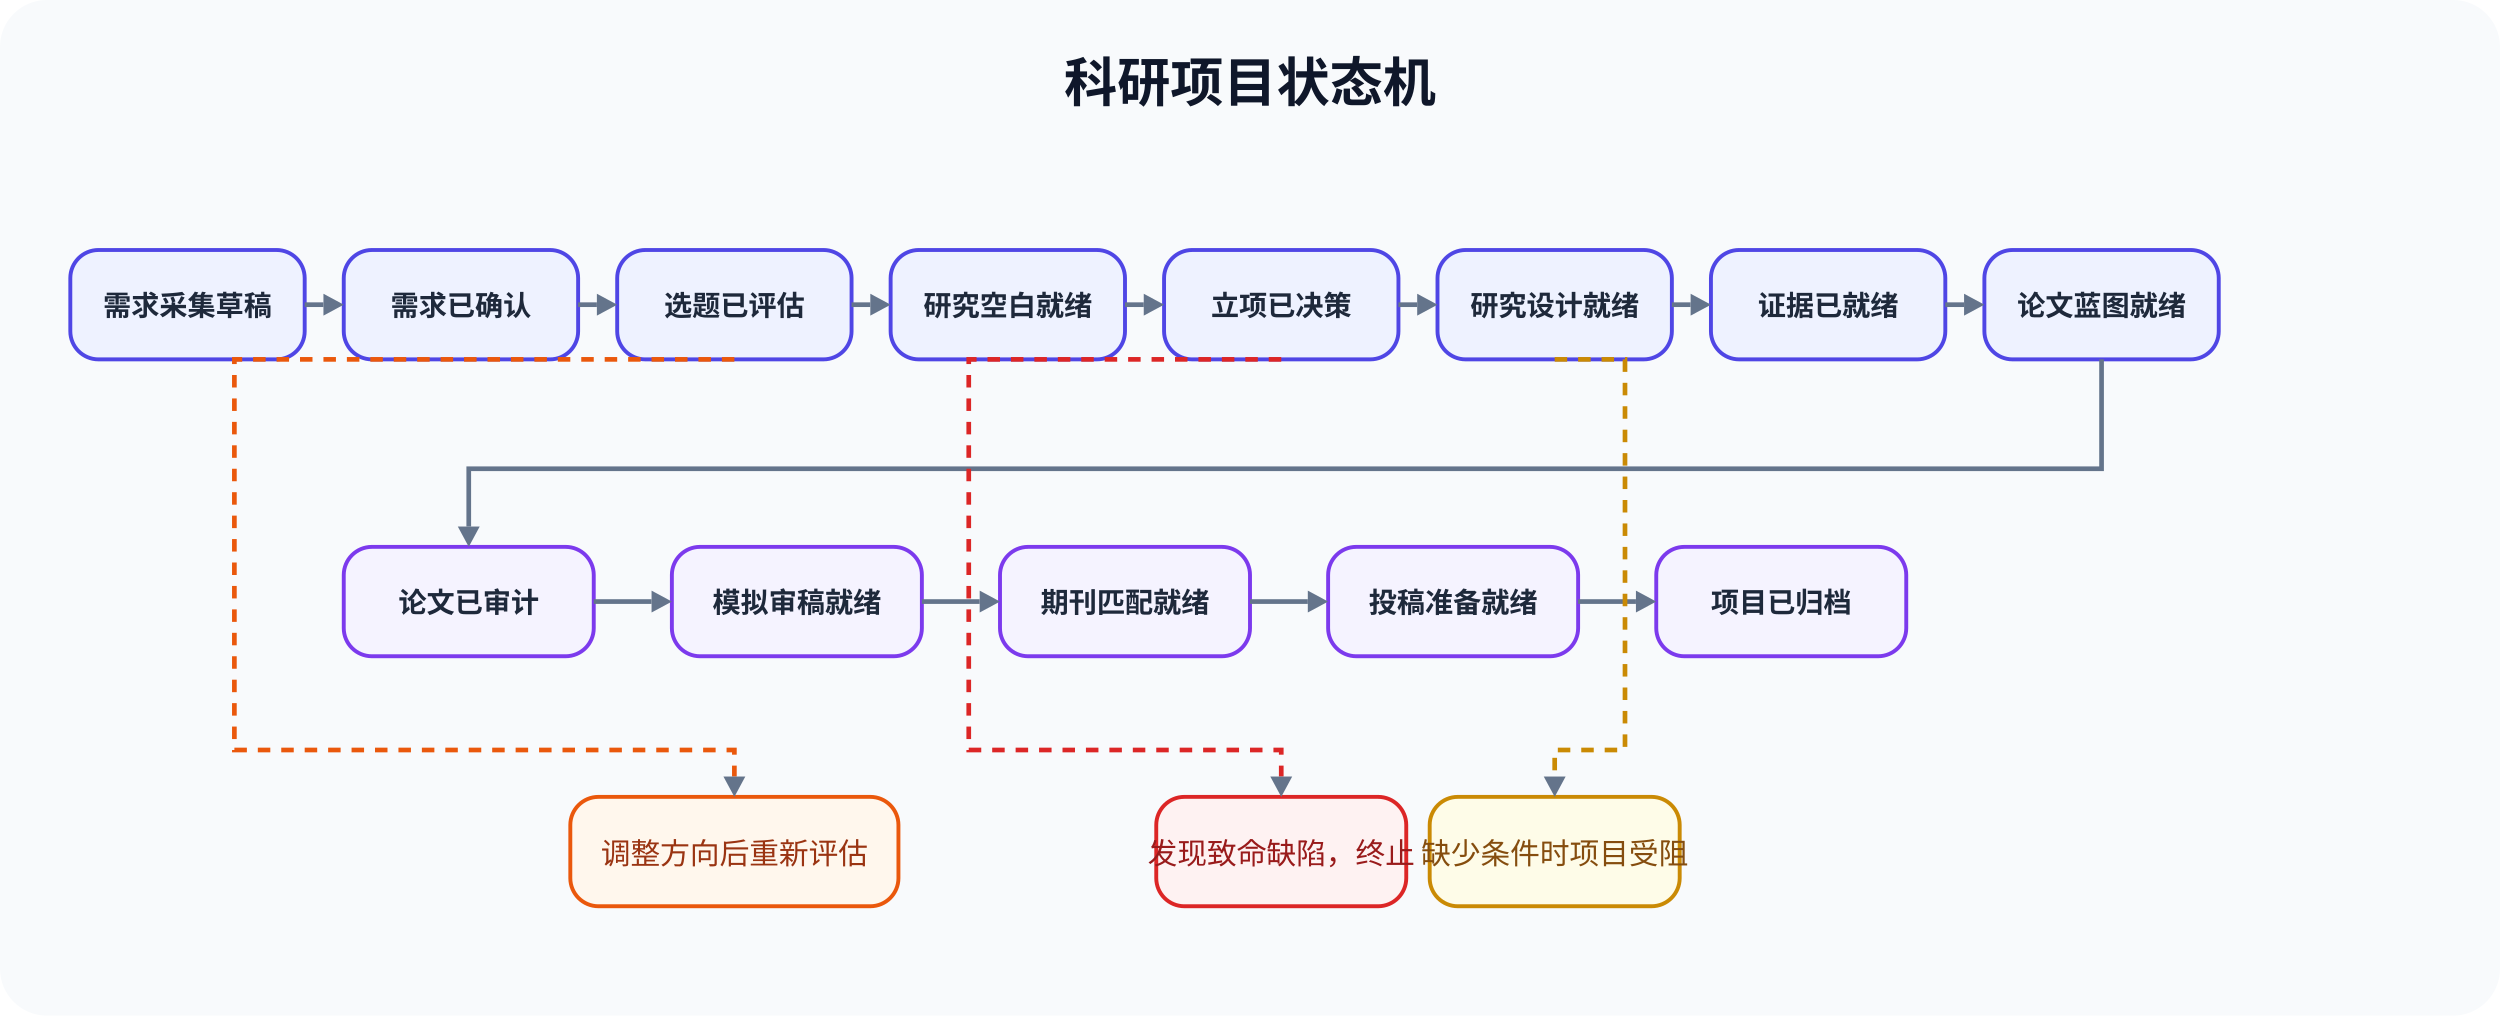
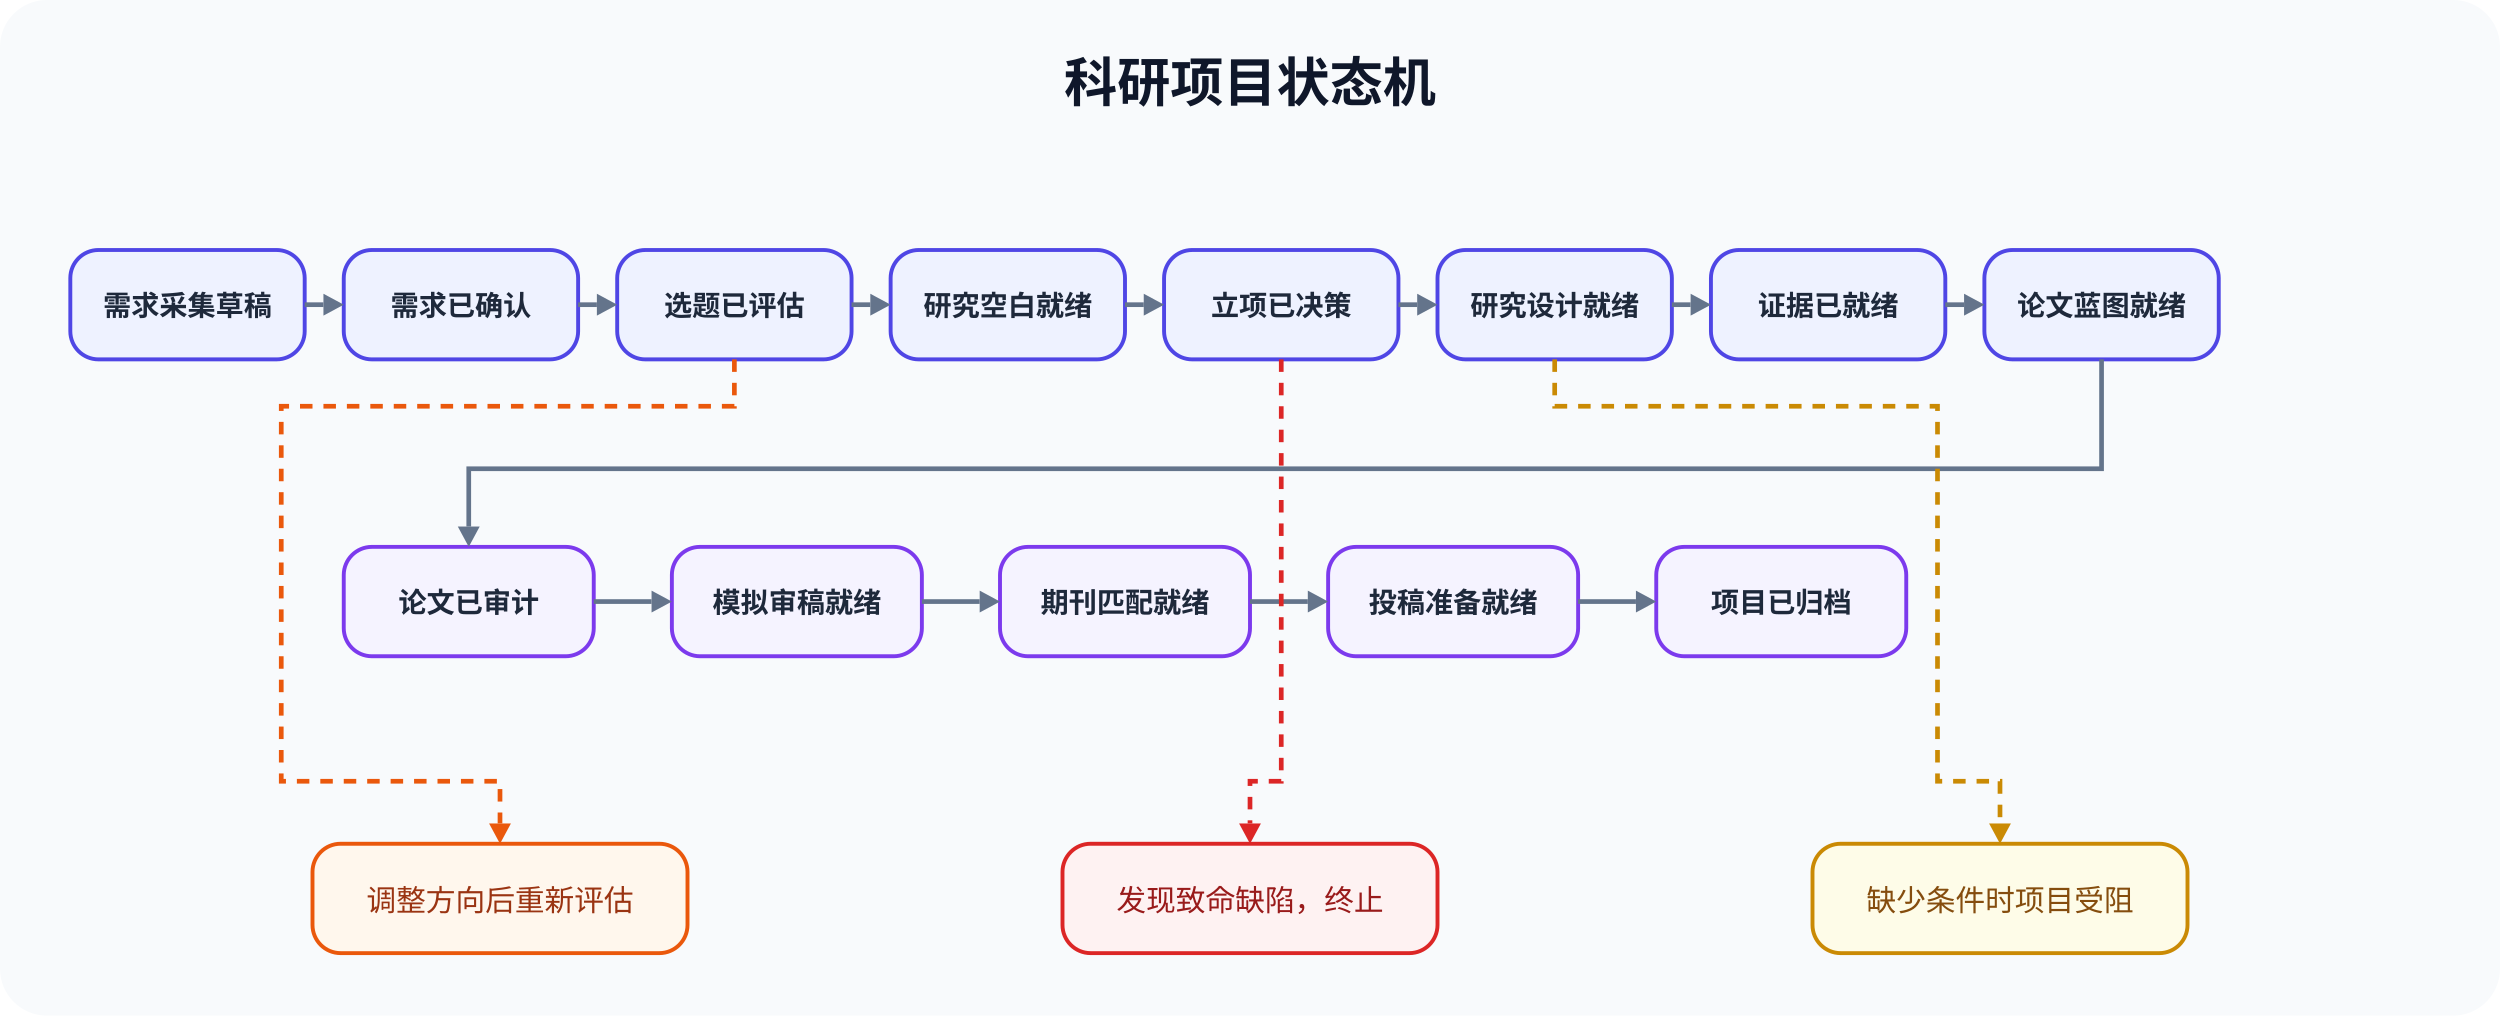
<svg xmlns="http://www.w3.org/2000/svg" width="1600" height="650" viewBox="0 0 1600 650" role="img" aria-labelledby="title desc">
  <rect width="1600" height="650" fill="#f8fafc" rx="30" />
  <text x="800" y="65" text-anchor="middle" font-family="PingFang SC, Microsoft YaHei, sans-serif" font-size="34" font-weight="700" fill="#0f172a">科研项目状态机</text>
  <g font-family="PingFang SC, Microsoft YaHei, sans-serif" text-anchor="middle" font-size="18" font-weight="600" fill="#1e293b">
    <g fill="#eef2ff" stroke="#4f46e5" stroke-width="2.5">
      <rect x="45" y="160" width="150" height="70" rx="18" />
      <rect x="220" y="160" width="150" height="70" rx="18" />
      <rect x="395" y="160" width="150" height="70" rx="18" />
      <rect x="570" y="160" width="150" height="70" rx="18" />
      <rect x="745" y="160" width="150" height="70" rx="18" />
      <rect x="920" y="160" width="150" height="70" rx="18" />
      <rect x="1095" y="160" width="150" height="70" rx="18" />
      <rect x="1270" y="160" width="150" height="70" rx="18" />
    </g>
    <text x="120" y="202">需求采集草稿</text>
    <text x="295" y="202">需求已确认</text>
    <text x="470" y="202">选题已评估</text>
    <text x="645" y="202">研究空白就绪</text>
    <text x="820" y="202">立项已决策</text>
    <text x="995" y="202">研究设计就绪</text>
    <text x="1170" y="202">证据已就绪</text>
    <text x="1345" y="202">论文蓝图就绪</text>
    <g fill="#f5f3ff" stroke="#7c3aed" stroke-width="2.5">
      <rect x="220" y="350" width="160" height="70" rx="18" />
      <rect x="430" y="350" width="160" height="70" rx="18" />
      <rect x="640" y="350" width="160" height="70" rx="18" />
      <rect x="850" y="350" width="160" height="70" rx="18" />
      <rect x="1060" y="350" width="160" height="70" rx="18" />
    </g>
    <text x="300" y="392">论文已审计</text>
    <text x="510" y="392">模拟审稿就绪</text>
    <text x="720" y="392">期刊匹配就绪</text>
    <text x="930" y="392">投稿准备就绪</text>
    <text x="1140" y="392">项目已归档</text>
  </g>
  <g stroke="#64748b" stroke-width="3" fill="none">
    <path d="M195 195H207M370 195H382M545 195H557M720 195H732M895 195H907M1070 195H1082M1245 195H1257M1345 230V300H300V337M380 385H417M590 385H627M800 385H837M1010 385H1047" />
  </g>
  <g fill="#64748b">
    <path d="M207 188l13 7-13 7z" />
    <path d="M382 188l13 7-13 7z" />
    <path d="M557 188l13 7-13 7z" />
    <path d="M732 188l13 7-13 7z" />
    <path d="M907 188l13 7-13 7z" />
    <path d="M1082 188l13 7-13 7z" />
    <path d="M1257 188l13 7-13 7z" />
    <path d="M293 337l7 13 7-13z" />
    <path d="M417 378l13 7-13 7z" />
    <path d="M627 378l13 7-13 7z" />
    <path d="M837 378l13 7-13 7z" />
    <path d="M1047 378l13 7-13 7z" />
  </g>
  <g font-family="PingFang SC, Microsoft YaHei, sans-serif" font-size="19" text-anchor="middle">
-     <rect x="365" y="510" width="210" height="70" rx="18" fill="#fff7ed" stroke="#ea580c" stroke-width="2.5" />
-     <text x="470" y="553" fill="#9a3412">调整方向后重新评估</text>
-     <rect x="740" y="510" width="160" height="70" rx="18" fill="#fef2f2" stroke="#dc2626" stroke-width="2.5" />
-     <text x="820" y="553" fill="#991b1b">发现致命缺陷，终止</text>
-     <rect x="915" y="510" width="160" height="70" rx="18" fill="#fefce8" stroke="#ca8a04" stroke-width="2.5" />
-     <text x="995" y="553" fill="#854d0e">缺少条件时项目受阻</text>
+     <rect x="200" y="540" width="240" height="70" rx="18" fill="#fff7ed" stroke="#ea580c" stroke-width="2.5" />
+     <text x="320" y="583" fill="#9a3412">调整方向后重新评估</text>
+     <rect x="680" y="540" width="240" height="70" rx="18" fill="#fef2f2" stroke="#dc2626" stroke-width="2.5" />
+     <text x="800" y="583" fill="#991b1b">发现致命缺陷，终止</text>
+     <rect x="1160" y="540" width="240" height="70" rx="18" fill="#fefce8" stroke="#ca8a04" stroke-width="2.5" />
+     <text x="1280" y="583" fill="#854d0e">缺少条件时项目受阻</text>
  </g>
  <g fill="none" stroke-width="3" stroke-dasharray="8 7">
-     <path d="M470 230H150V480H470V497" stroke="#ea580c" />
-     <path d="M820 230H620V480H820V497" stroke="#dc2626" />
-     <path d="M995 230H1040V480H995V497" stroke="#ca8a04" />
+     <path d="M470 230V260H180V500H320V527" stroke="#ea580c" />
+     <path d="M820 230V500H800V527" stroke="#dc2626" />
+     <path d="M995 230V260H1240V500H1280V527" stroke="#ca8a04" />
  </g>
-   <g fill="#64748b">
-     <path d="M463 497l7 13 7-13z" />
-     <path d="M813 497l7 13 7-13z" />
-     <path d="M988 497l7 13 7-13z" />
+   <g>
+     <path d="M313 527l7 13 7-13z" fill="#ea580c" />
+     <path d="M793 527l7 13 7-13z" fill="#dc2626" />
+     <path d="M1273 527l7 13 7-13z" fill="#ca8a04" />
  </g>
</svg>
